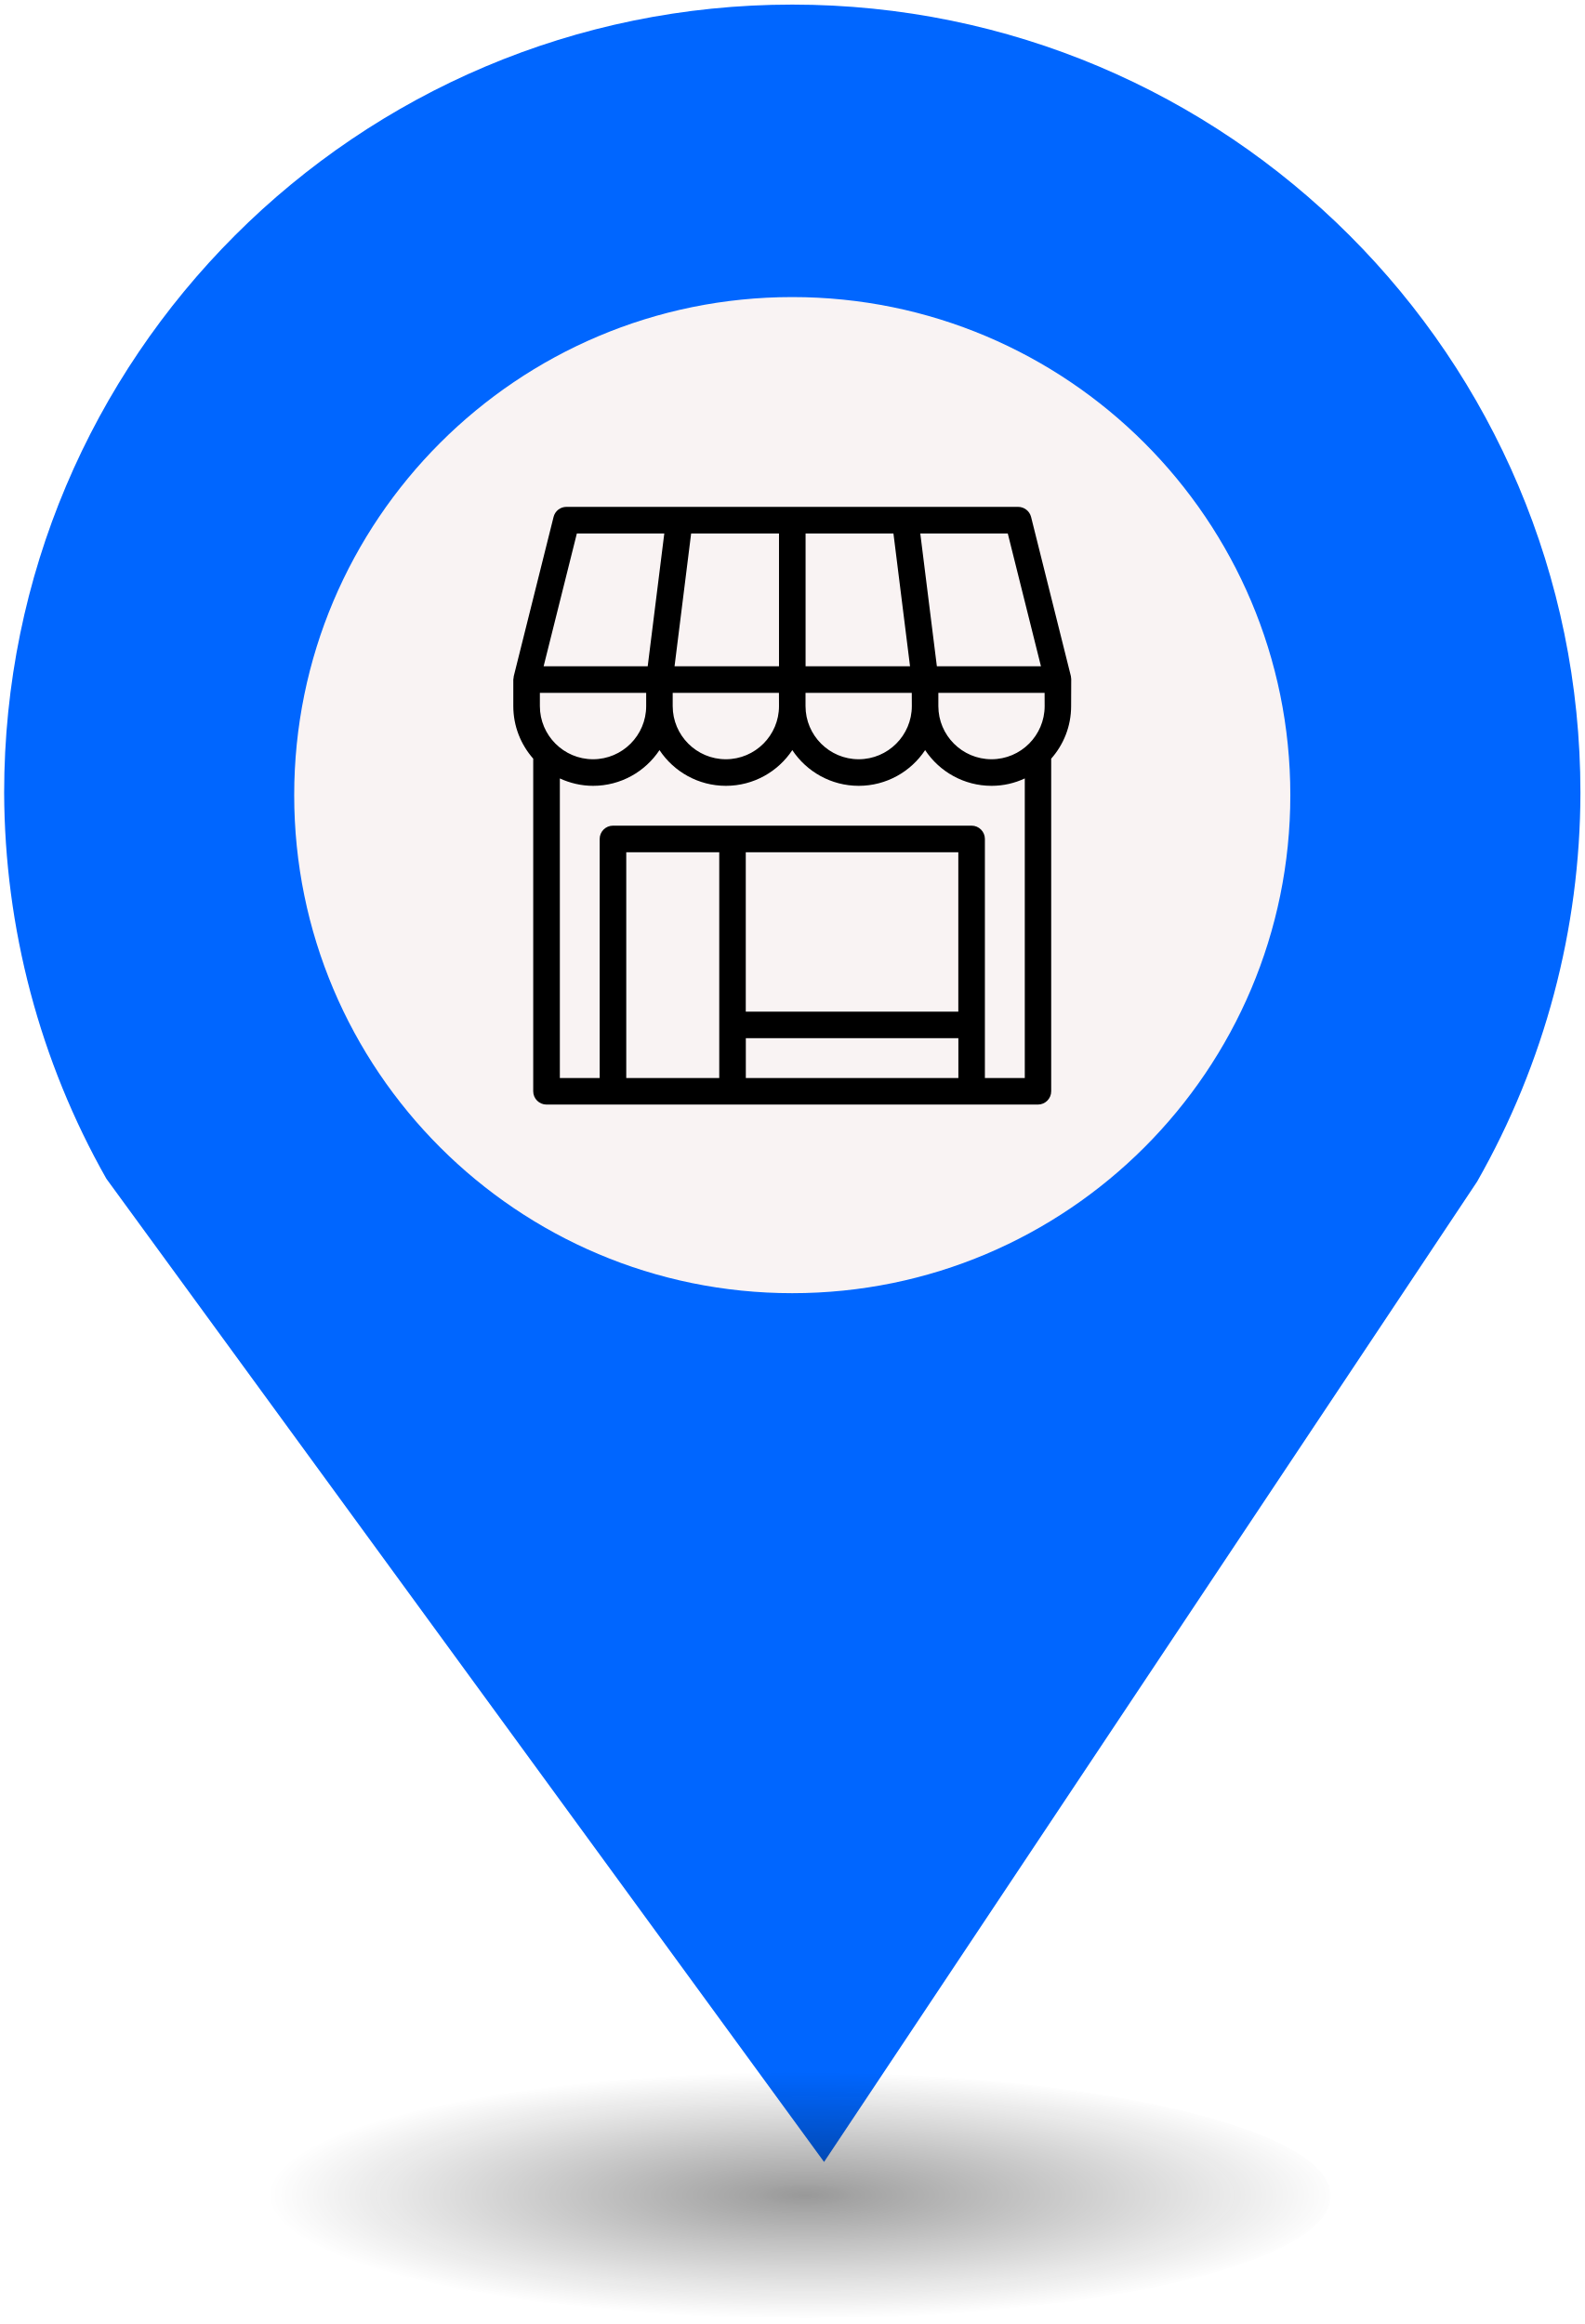
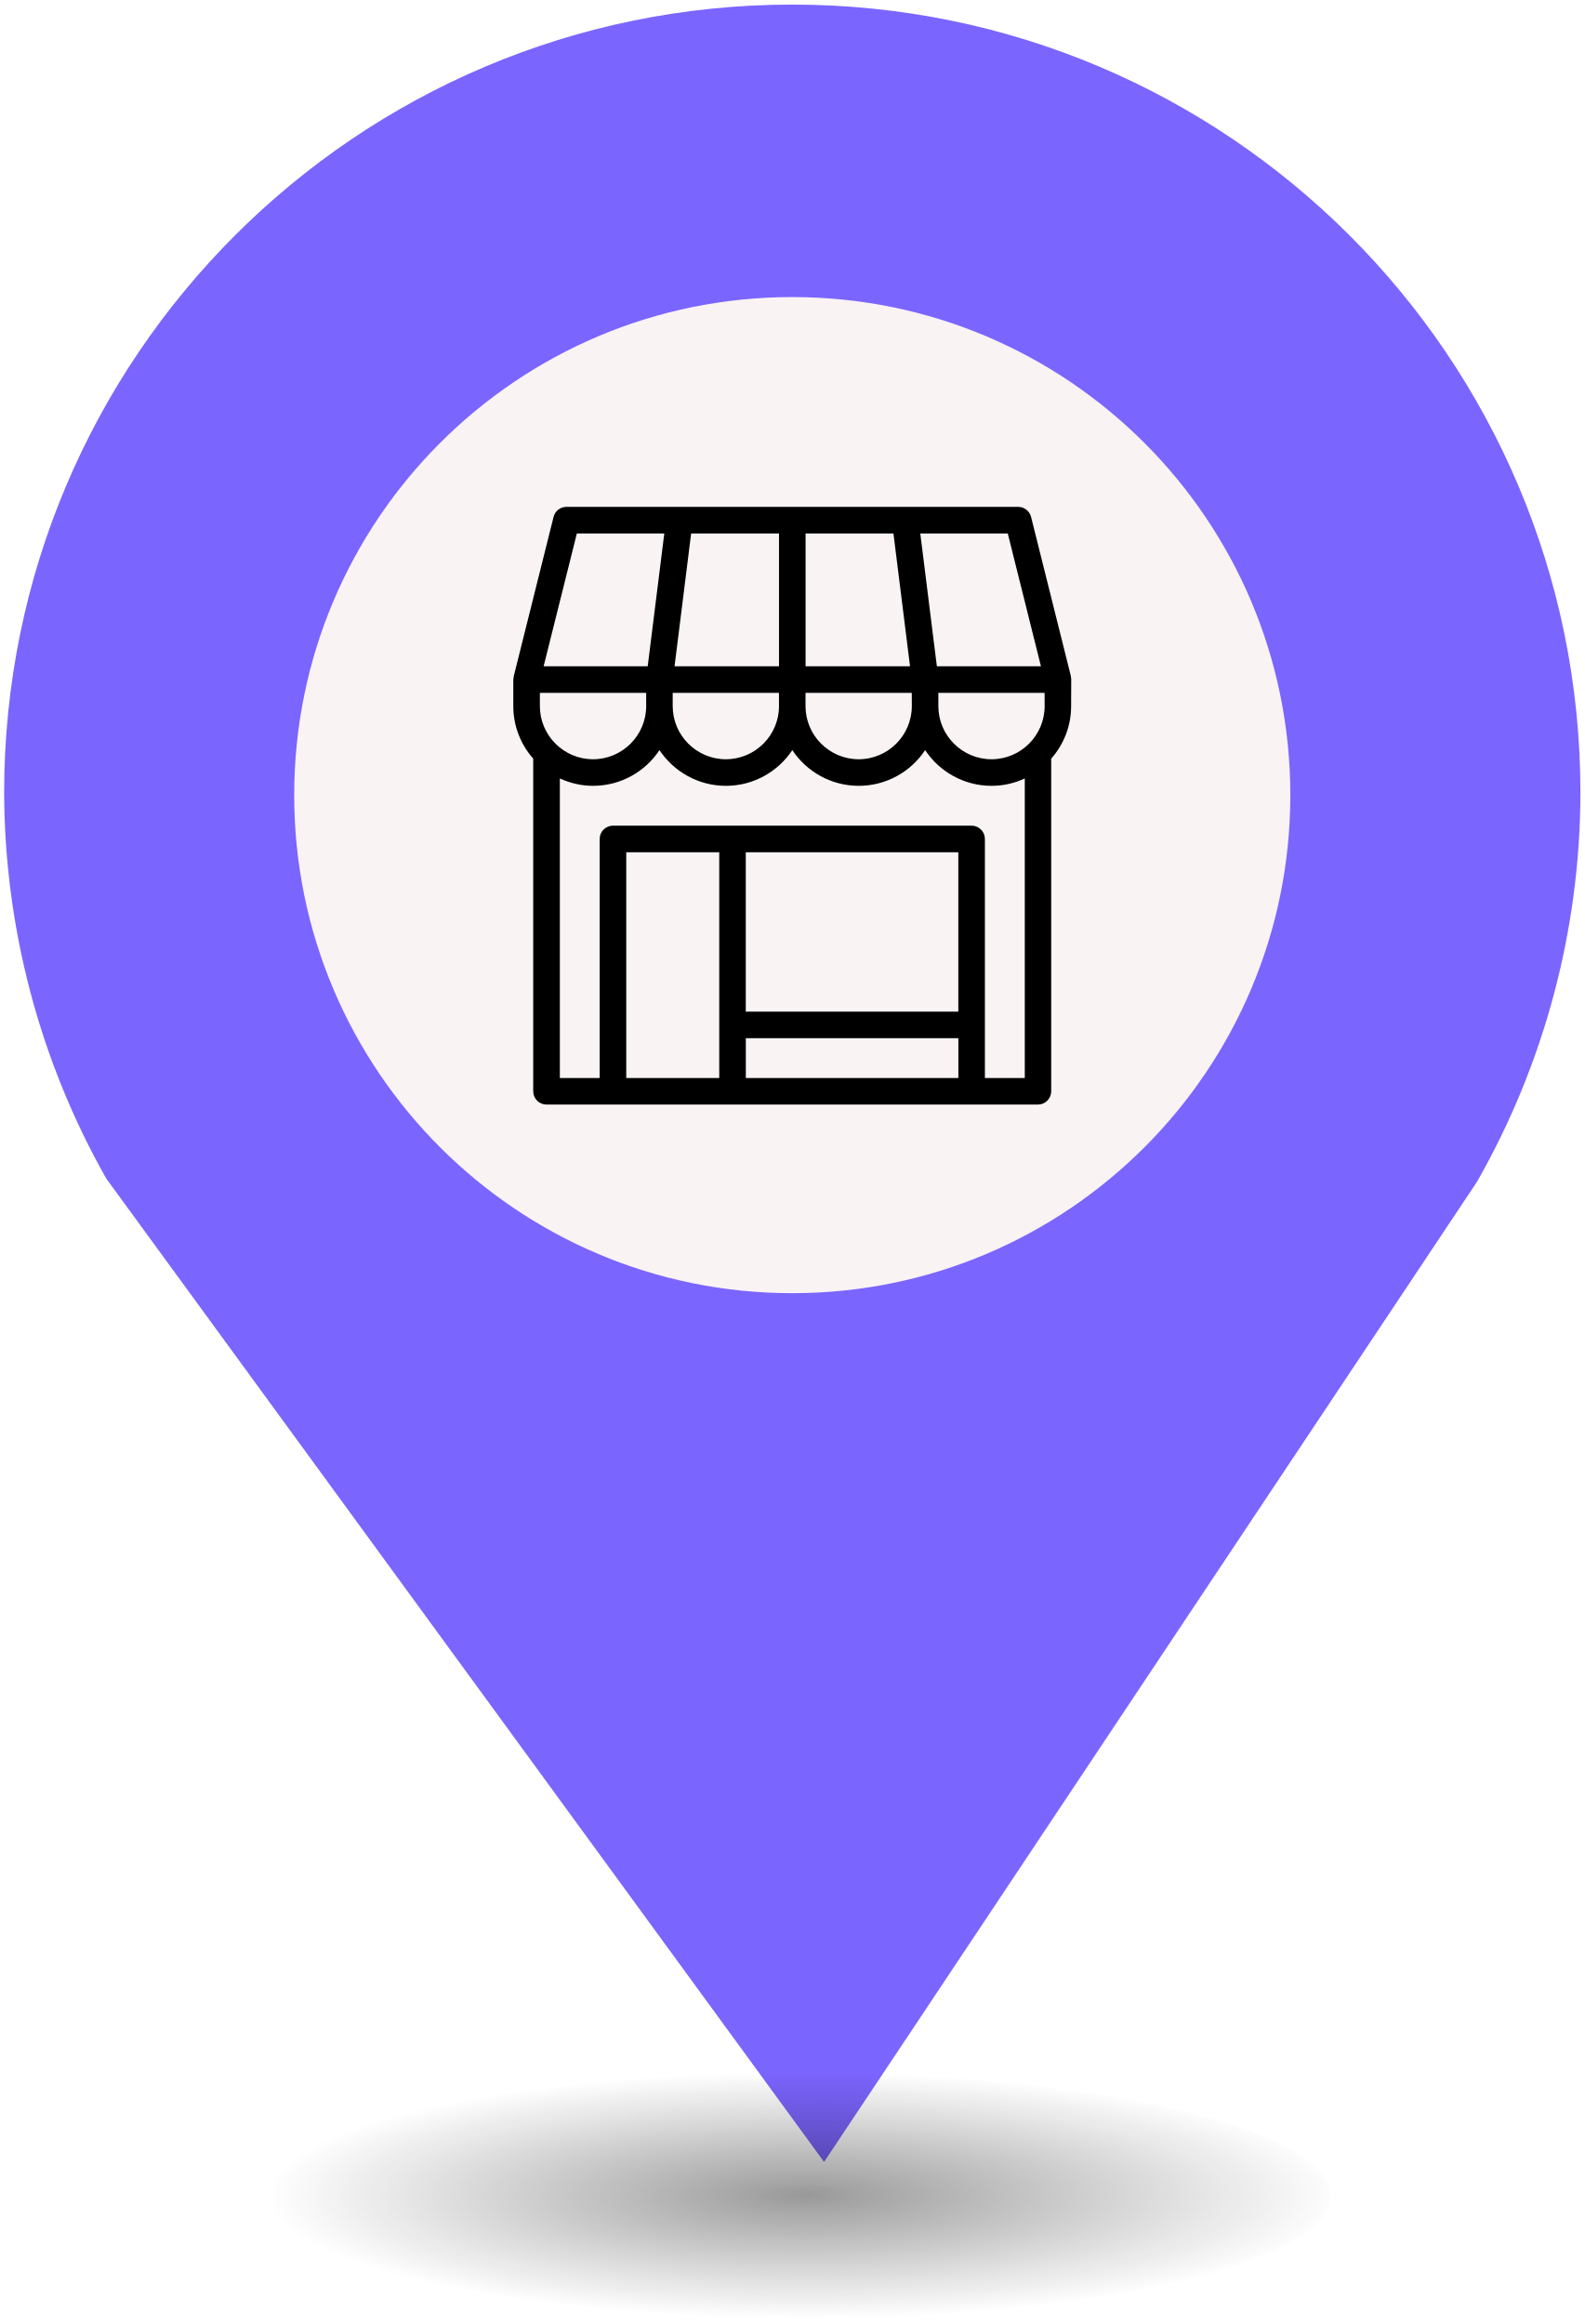
<svg xmlns="http://www.w3.org/2000/svg" height="44px" width="30px" version="1.1" viewBox="0 0 29.989 43.988" id="svg16">
  <defs id="defs7">
    <radialGradient id="a" gradientUnits="userSpaceOnUse" cy="127.6" cx="-42.75" gradientTransform="matrix(4.274964,0,0,0.98163,197.9983,-82.0888)" r="2.384">
      <stop stop-color="#010101" offset="0" id="stop2" />
      <stop stop-opacity="0" stop-color="#090909" offset="1" id="stop4" />
    </radialGradient>
  </defs>
  <g id="g26" transform="translate(-2.0760358e-7,-1.618116)">
-     <path style="fill:#0066ff;stroke-width:4.275" id="path9" d="m 14.994,1.705 c -8.239,0 -14.917,6.678 -14.917,14.917 0.009,2.562 0.673,5.079 1.935,7.307 L 15.596,42.539 27.956,23.984 c 1.278,-2.244 1.952,-4.78 1.956,-7.362 C 29.911,8.383 23.233,1.705 14.994,1.705 Z" />
+     <path style="fill:#7b65ff;stroke-width:4.275" id="path9" d="m 14.994,1.705 c -8.239,0 -14.917,6.678 -14.917,14.917 0.009,2.562 0.673,5.079 1.935,7.307 L 15.596,42.539 27.956,23.984 c 1.278,-2.244 1.952,-4.78 1.956,-7.362 C 29.911,8.383 23.233,1.705 14.994,1.705 Z" />
    <circle style="fill:#f9f3f3;stroke-width:4.275" id="circle11" r="9.427" cx="14.994" cy="16.668" />
    <ellipse style="opacity:0.4;fill:url(#a);stroke-width:4.275" id="ellipse13" cx="14.994" cy="43.18" ry="2.339" rx="10.193" />
    <rect style="fill:none;stroke-width:4.275" x="8.259" y="9.828" width="13.472" height="13.369" ry="0" rx="0" id="replace" />
    <svg version="1.1" x="8.5" y="10" viewBox="0 0 100 100" xml:space="preserve" id="svg8" width="100" height="100">
      <defs id="defs12" />
      <path d="m 11.774,4.48 c 0,-0.001 0,-0.001 0,-0.003 0,-0.005 -0.001,-0.01 -0.001,-0.015 -0.001,-0.014 -0.003,-0.026 -0.005,-0.039 0,-0.001 0,-0.003 0,-0.005 L 11.014,1.402 C 10.985,1.29 10.884,1.212 10.768,1.212 H 8.631 6.494 4.357 2.22 c -0.116,0 -0.216,0.078 -0.244,0.191 l -0.754,3.017 c 0,0.001 0,0.003 0,0.005 -0.003,0.013 -0.004,0.026 -0.005,0.039 -0.001,0.004 -0.003,0.009 -0.003,0.014 0,0.001 0,0.001 0,0.003 V 4.983 c 0,0.382 0.143,0.729 0.378,0.996 0,0.004 -0.001,0.006 -0.001,0.01 v 6.285 c 0,0.138 0.113,0.251 0.251,0.251 h 1.257 2.263 4.525 1.257 c 0.138,0 0.251,-0.113 0.251,-0.251 V 5.989 c 0,-0.004 -0.001,-0.006 -0.001,-0.01 0.235,-0.266 0.378,-0.613 0.378,-0.996 z m -0.503,0.503 c 0,0.554 -0.451,1.006 -1.006,1.006 -0.554,0 -1.006,-0.451 -1.006,-1.006 V 4.732 h 2.011 z m -2.514,0 c 0,0.554 -0.451,1.006 -1.006,1.006 -0.554,0 -1.006,-0.451 -1.006,-1.006 V 4.732 h 2.011 z m -2.514,0 c 0,0.554 -0.451,1.006 -1.006,1.006 -0.554,0 -1.006,-0.451 -1.006,-1.006 V 4.732 h 2.011 z m -2.514,0 c 0,0.554 -0.451,1.006 -1.006,1.006 -0.554,0 -1.006,-0.451 -1.006,-1.006 V 4.732 H 3.729 Z M 11.201,4.229 H 9.231 L 8.917,1.715 h 1.656 z m -2.478,0 H 6.746 V 1.715 H 8.409 Z M 6.243,1.715 V 4.229 H 4.266 L 4.58,1.715 Z m -3.826,0 H 4.072 L 3.758,4.229 H 1.788 Z M 5.614,7.749 h 4.023 v 3.017 H 5.614 Z M 5.112,12.023 H 3.352 V 7.749 h 1.76 z m 0.503,0 v -0.754 h 4.023 v 0.754 z m 4.525,0 V 7.497 c 0,-0.138 -0.113,-0.251 -0.251,-0.251 H 5.363 3.1 c -0.138,0 -0.251,0.113 -0.251,0.251 V 12.023 H 2.095 V 6.352 c 0.191,0.088 0.404,0.14 0.629,0.14 0.524,0 0.987,-0.269 1.257,-0.676 0.27,0.407 0.733,0.676 1.257,0.676 0.524,0 0.987,-0.269 1.257,-0.676 0.27,0.407 0.733,0.676 1.257,0.676 0.524,0 0.987,-0.269 1.257,-0.676 0.27,0.407 0.733,0.676 1.257,0.676 0.225,0 0.437,-0.05 0.629,-0.14 v 5.671 z" id="path2" style="stroke-width:0.126" />
    </svg>
  </g>
</svg>
